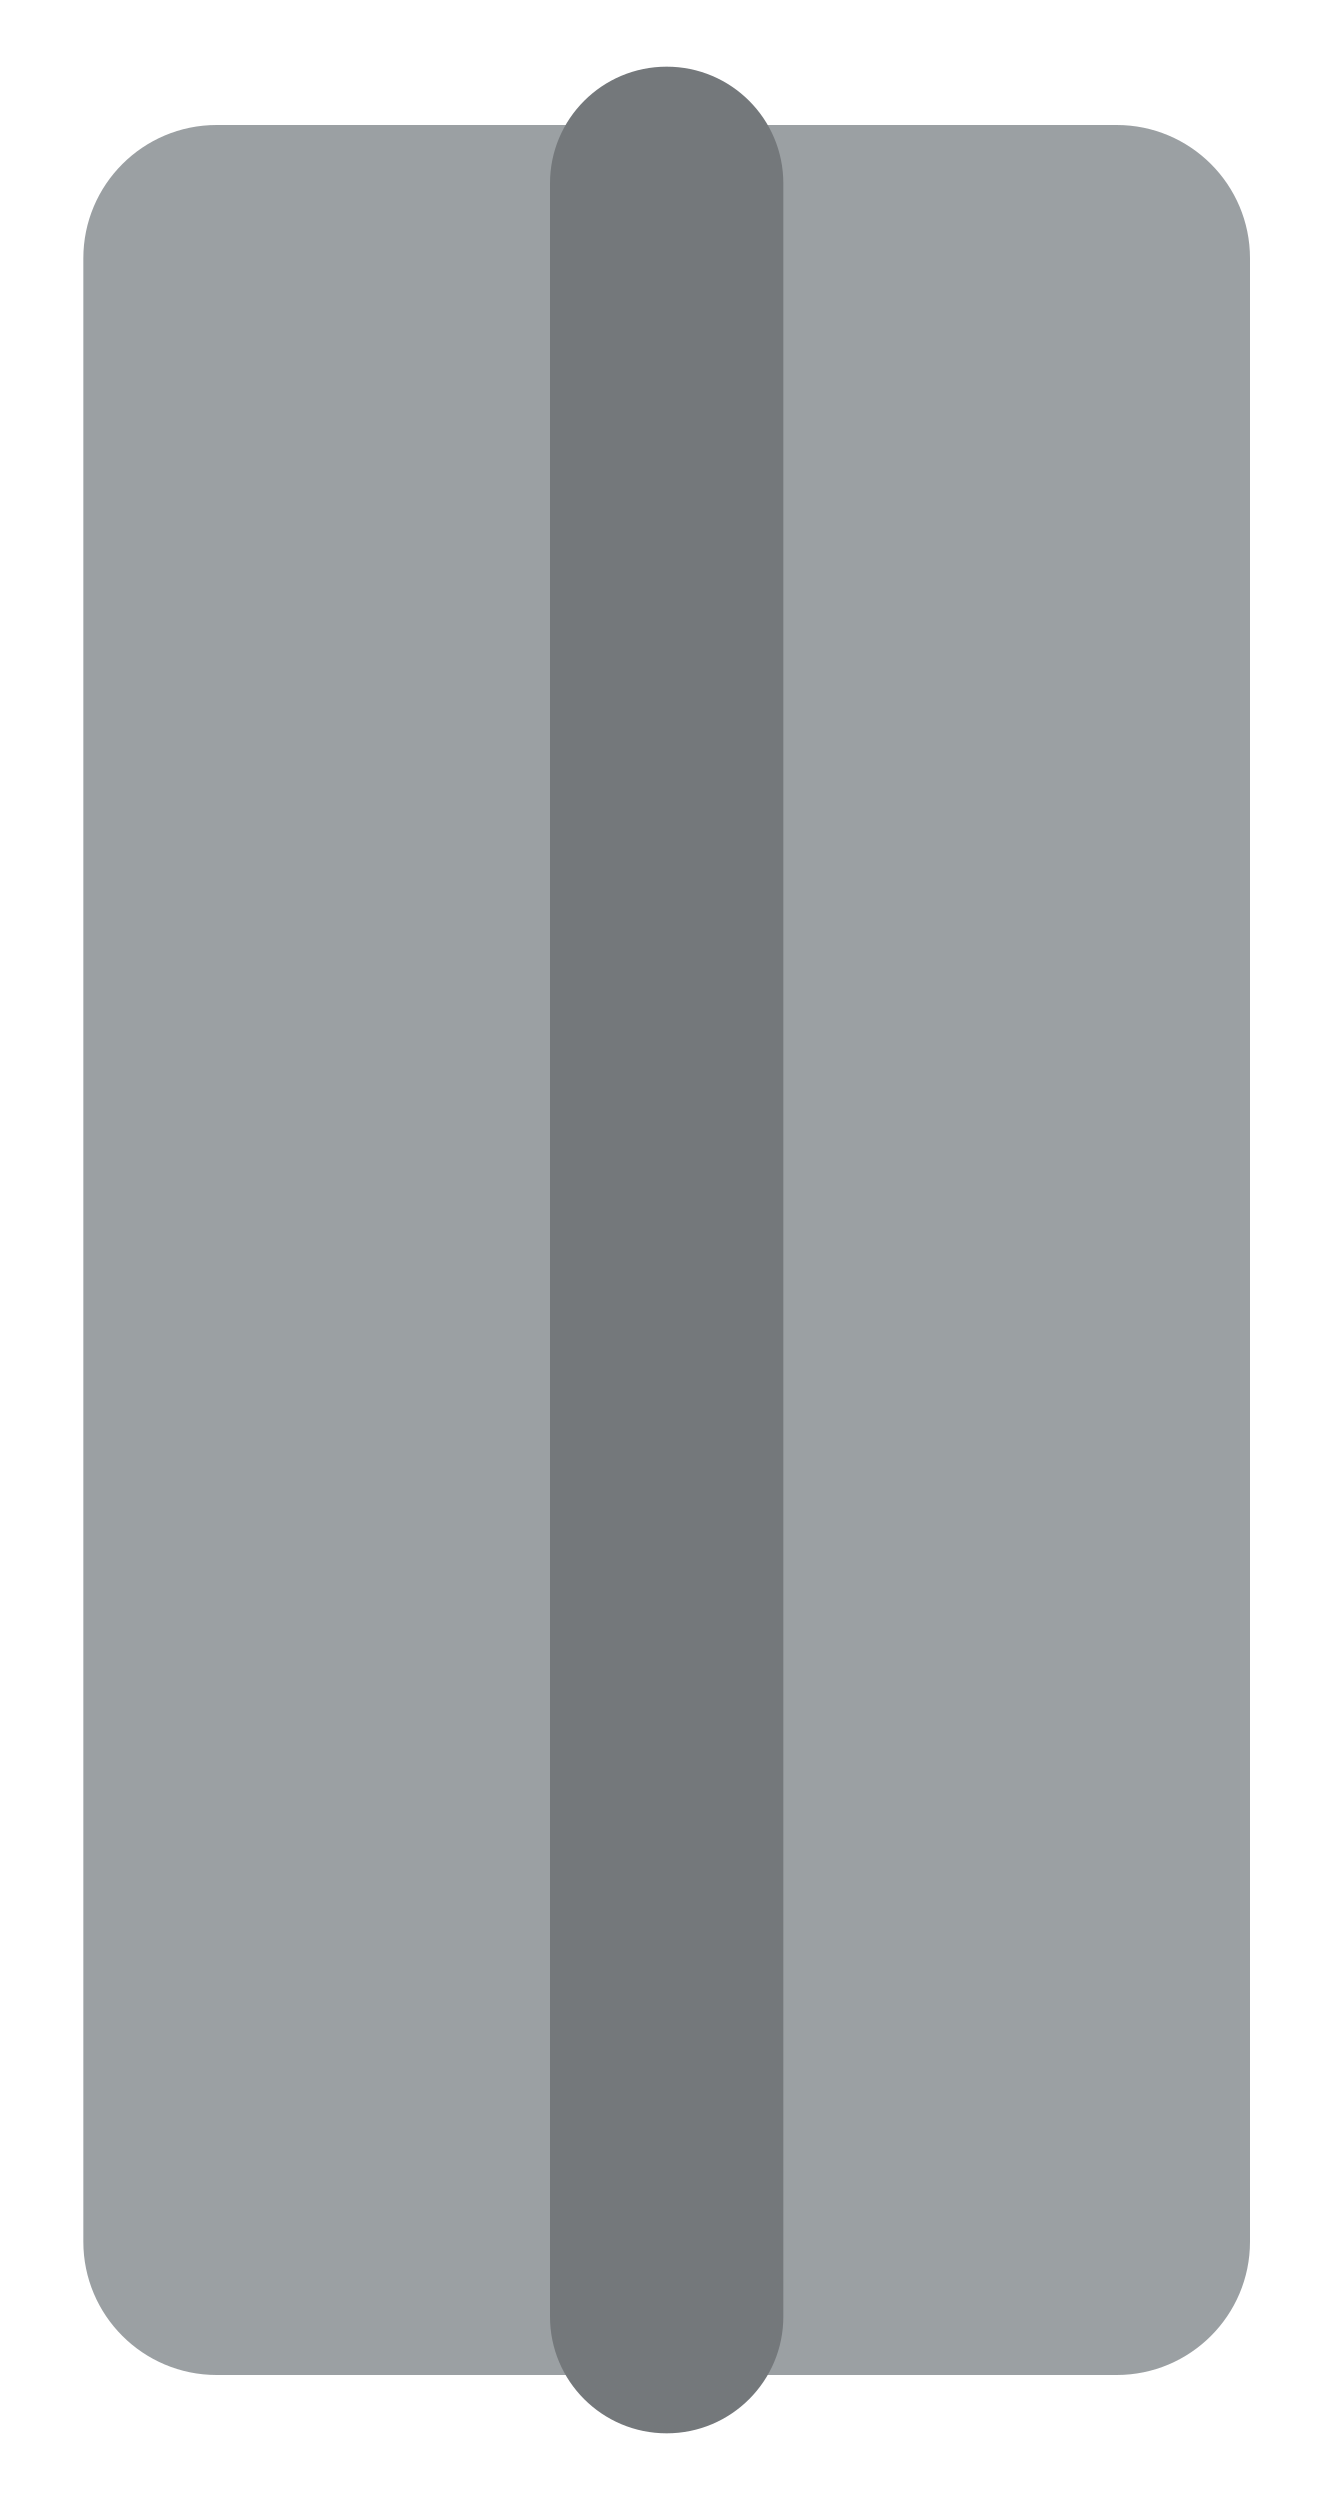
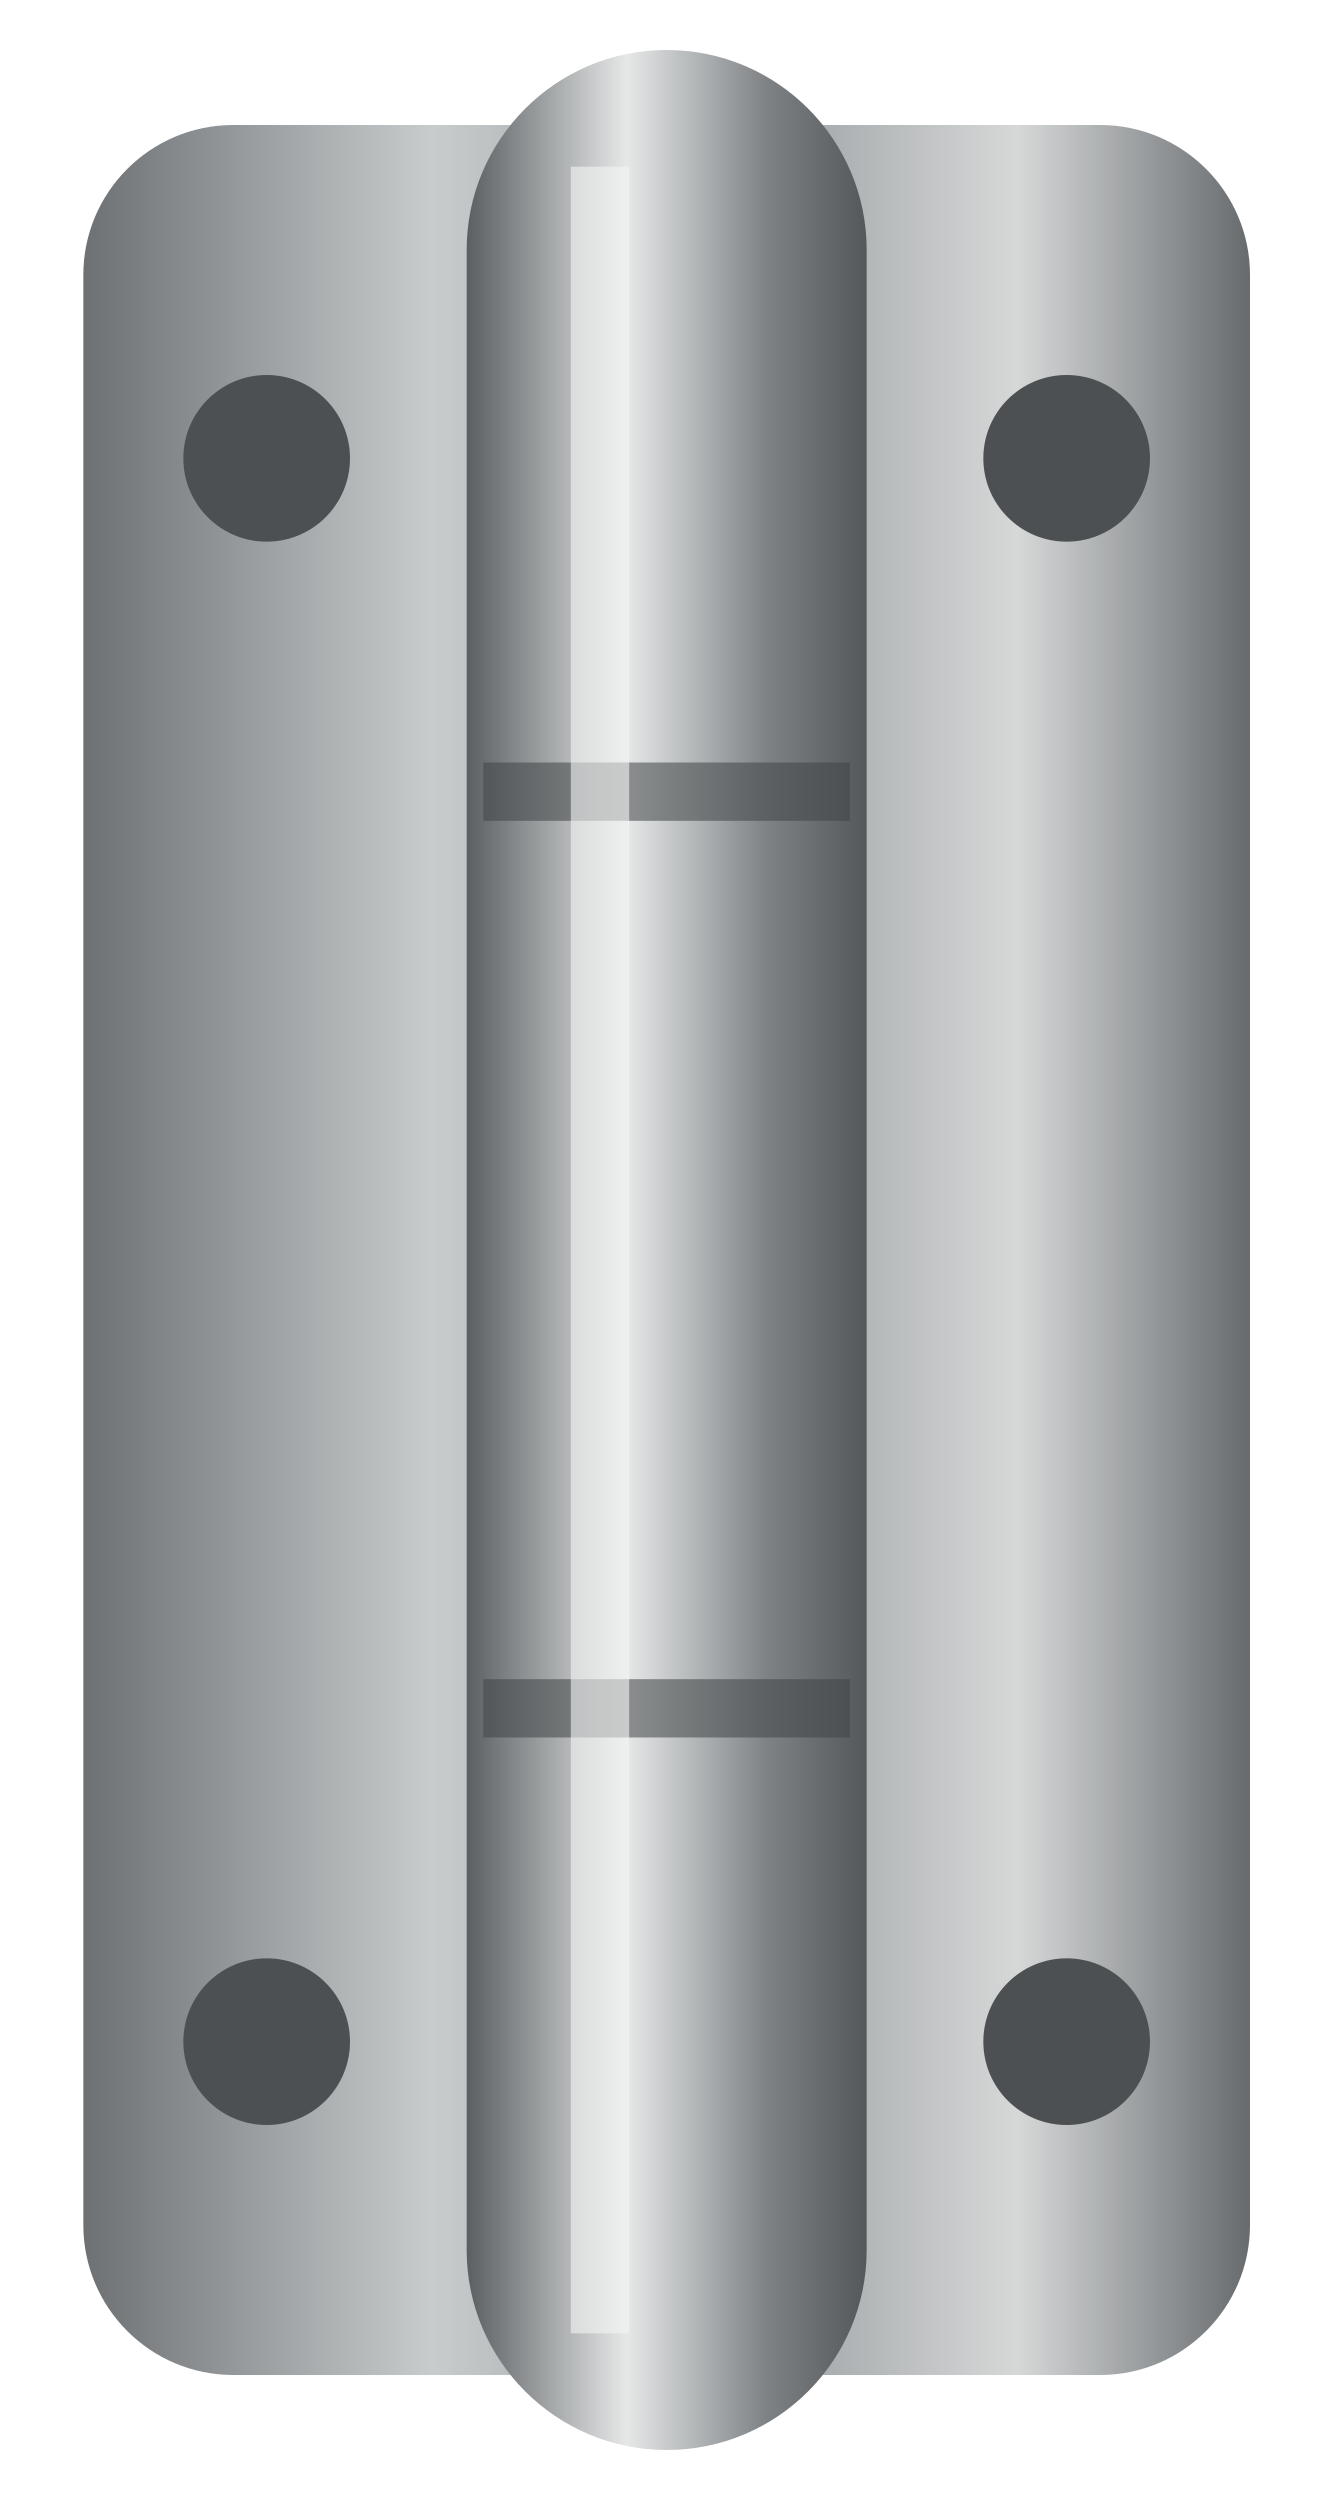
<svg xmlns="http://www.w3.org/2000/svg" viewBox="0 0 16 30">
-   <rect x="1" y="1.5" width="14" height="27" rx="1.6" fill="#9ba0a3" />
-   <rect x="6.6" y=".8" width="2.8" height="28.4" rx="1.4" fill="#74787b" />
-   <path d="M1.3 15H14.7" />
+   <defs>
+     <linearGradient id="plate" x1="0" y1="0" x2="1" y2="0">
+       <stop offset="0" stop-color="#6c7073" />
+       <stop offset=".3" stop-color="#c9cccd" />
+       <stop offset=".55" stop-color="#94989b" />
+       <stop offset=".8" stop-color="#d6d8d8" />
+       <stop offset="1" stop-color="#666a6d" />
+     </linearGradient>
+     <linearGradient id="barrel" x1="0" y1="0" x2="1" y2="0">
+       <stop offset="0" stop-color="#5b5f62" />
+       <stop offset=".4" stop-color="#e6e8e8" />
+       <stop offset=".75" stop-color="#7e8285" />
+       <stop offset="1" stop-color="#54585b" />
+     </linearGradient>
+   </defs>
+   <rect x="1" y="1.5" width="14" height="27" rx="1.8" fill="url(#plate)" />
+   <rect x="5.6" y=".6" width="4.8" height="28.8" rx="2.4" fill="url(#barrel)" />
+   <g stroke="#3f4346" stroke-width=".7" opacity=".55">
+     <line x1="5.8" y1="9.5" x2="10.2" y2="9.5" />
+     <line x1="5.8" y1="20.5" x2="10.2" y2="20.5" />
+   </g>
+   <line x1="7.2" y1="2" x2="7.2" y2="28" stroke="#f3f4f4" stroke-width=".7" opacity=".6" />
+   <g fill="#4c5053">
+     <circle cx="3.2" cy="5.5" r="1" />
+     <circle cx="3.2" cy="24.5" r="1" />
+     <circle cx="12.8" cy="5.5" r="1" />
+     <circle cx="12.8" cy="24.5" r="1" />
+   </g>
</svg>
